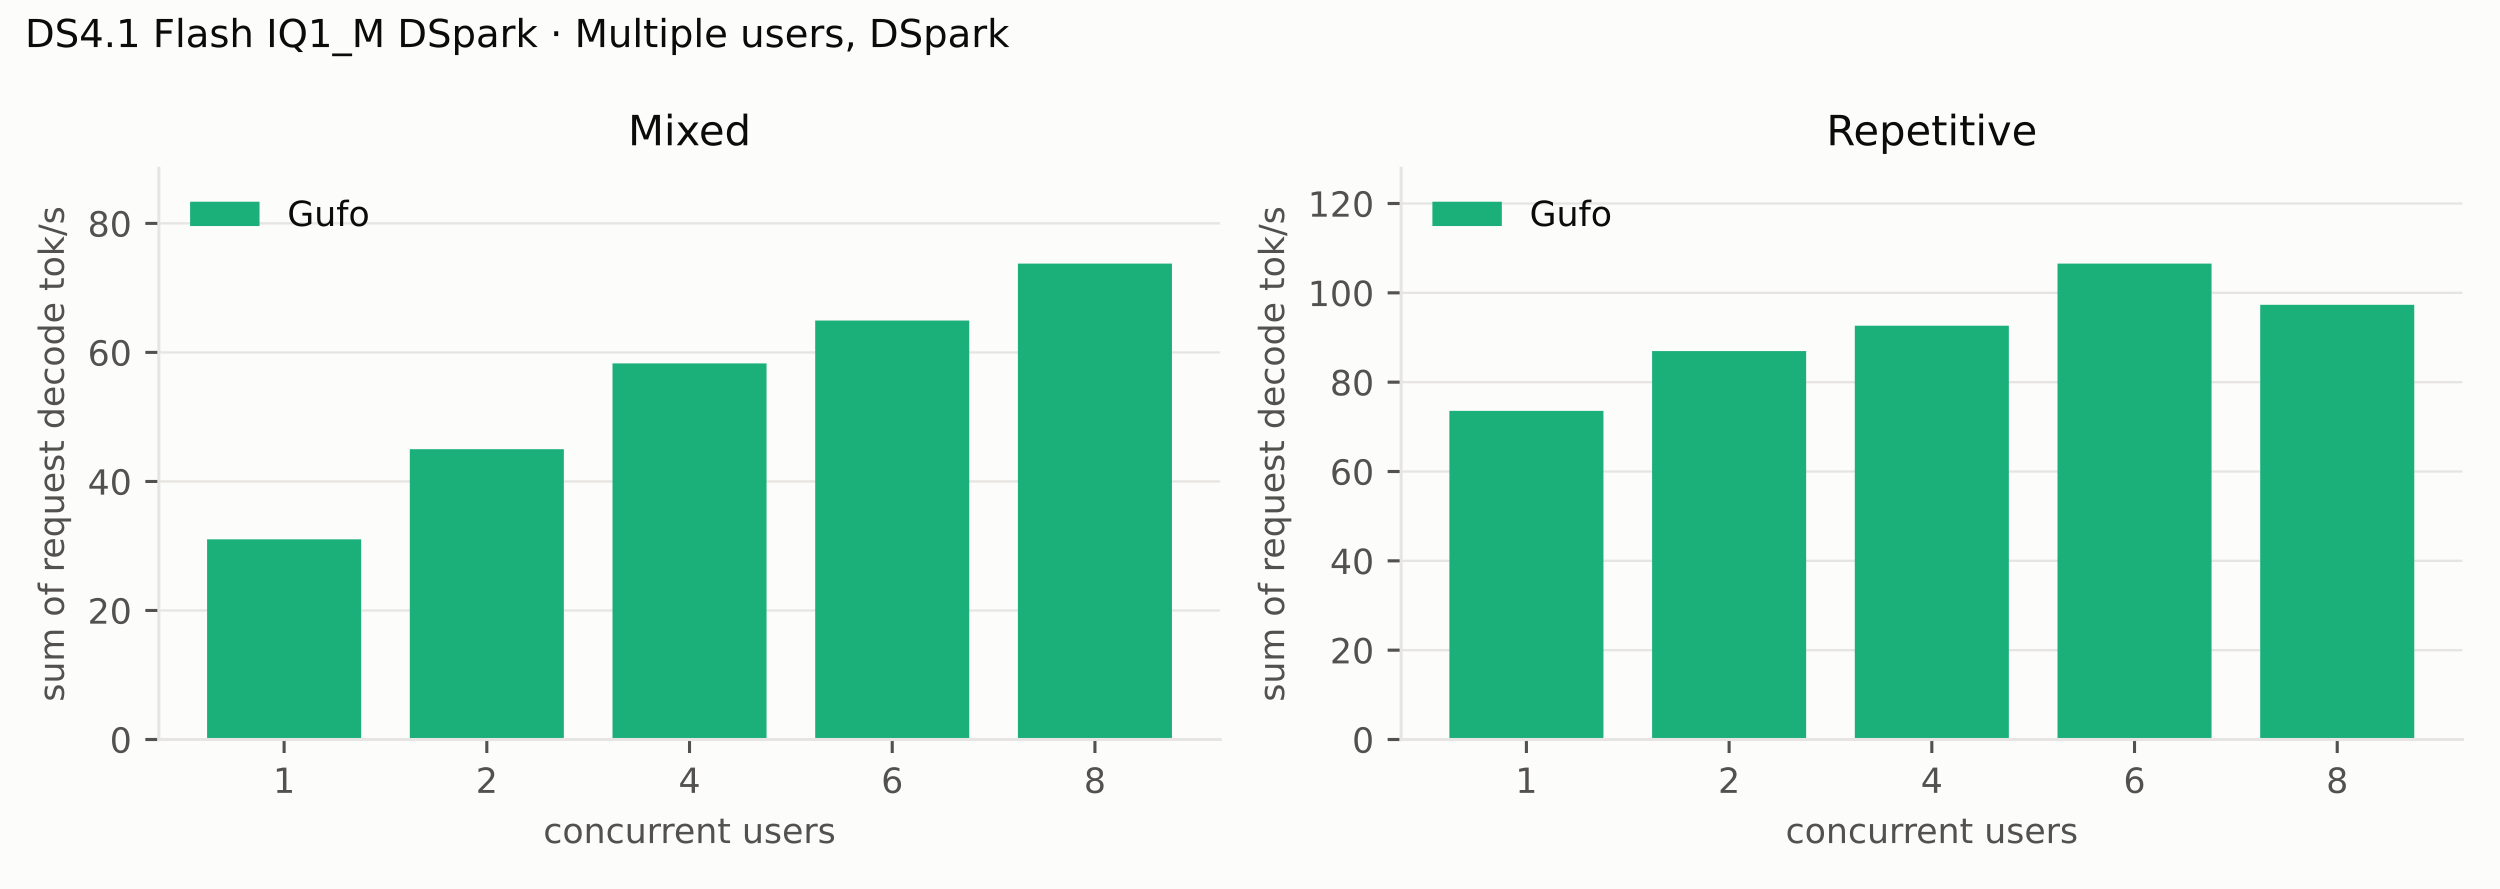
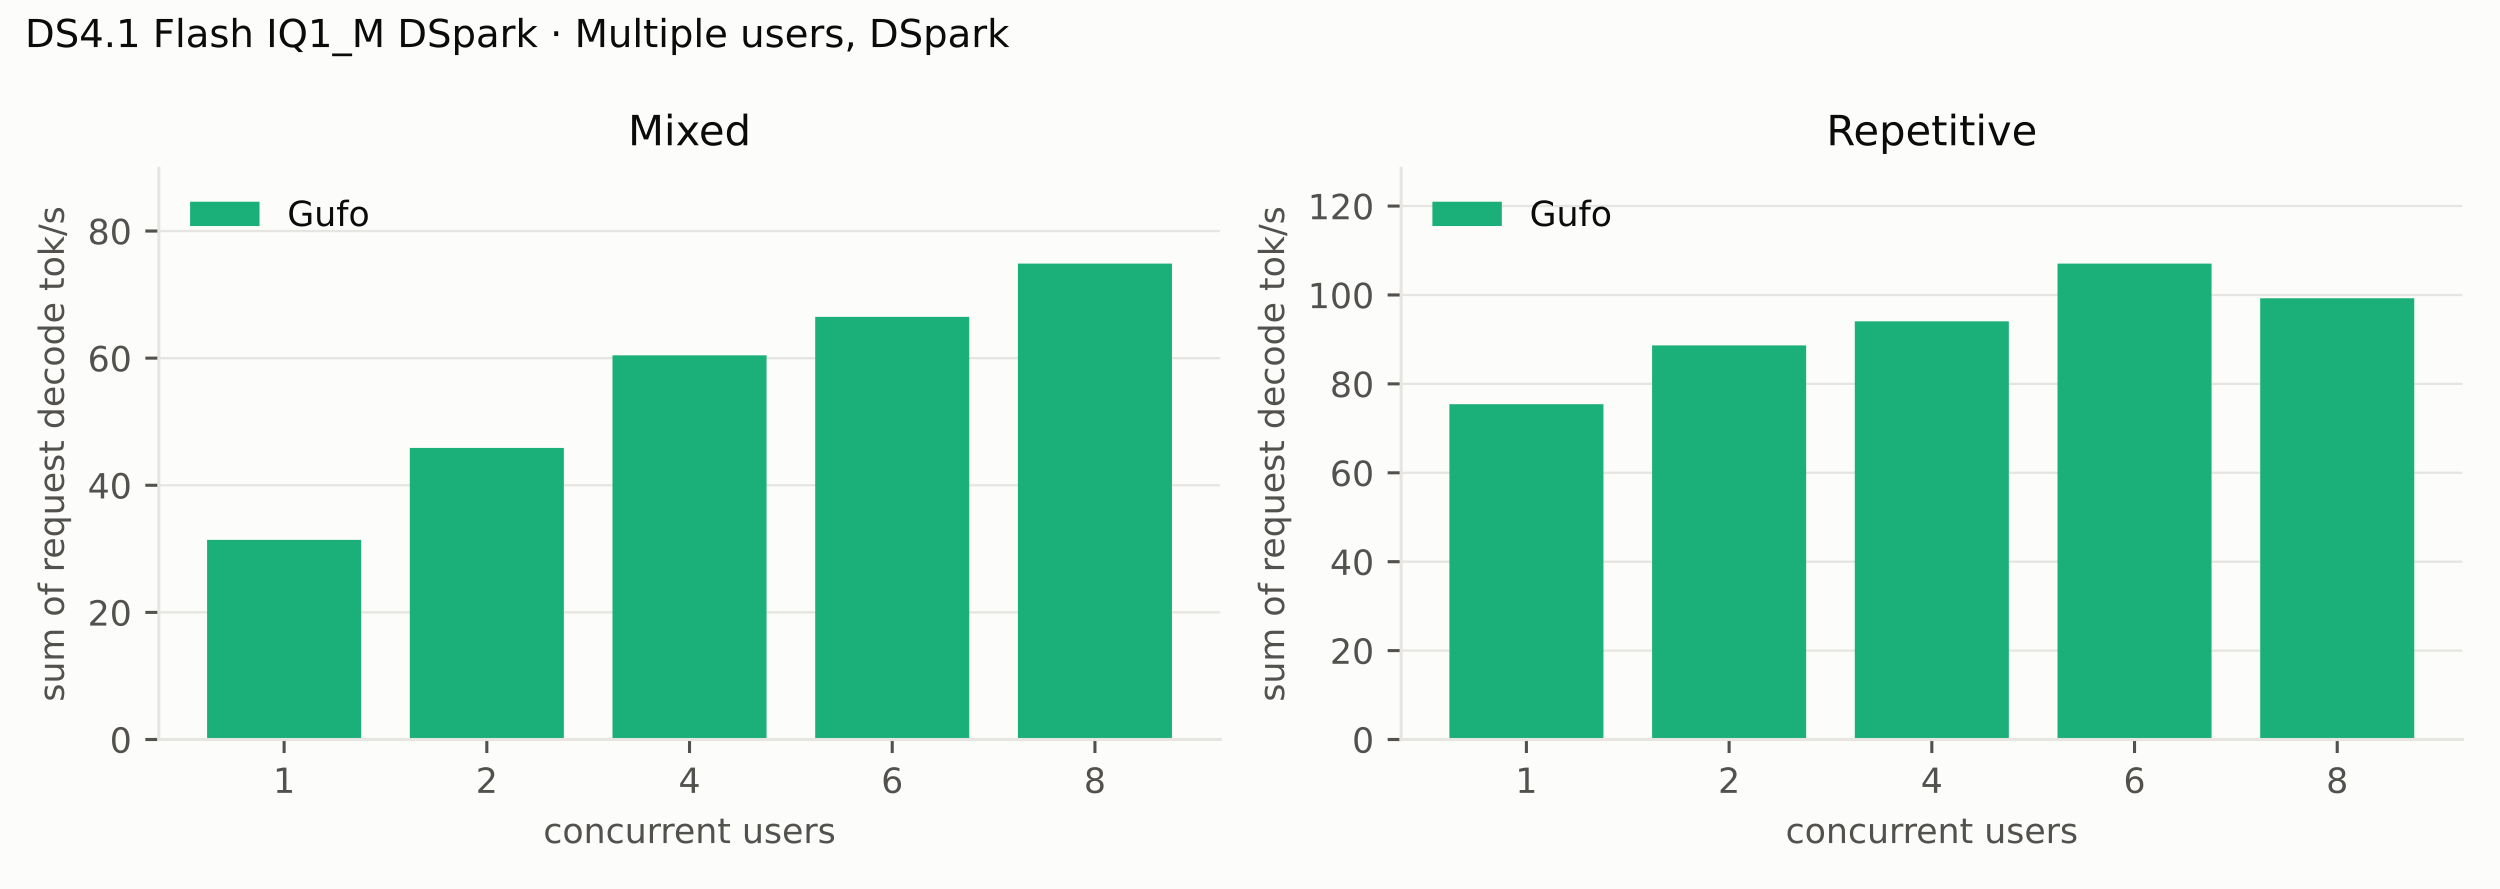
<svg xmlns="http://www.w3.org/2000/svg" xmlns:xlink="http://www.w3.org/1999/xlink" width="648pt" height="230.4pt" viewBox="0 0 648 230.4" version="1.1">
  <defs>
    <style type="text/css">*{stroke-linejoin: round; stroke-linecap: butt}</style>
  </defs>
  <g id="figure_1">
    <g id="patch_1">
      <path d="M 0 230.4 L 648 230.4 L 648 0 L 0 0 z " style="fill: #fcfcfb" />
    </g>
    <g id="axes_1">
      <g id="patch_2">
        <path d="M 41.173 191.68 L 316.277 191.68 L 316.277 43.647 L 41.173 43.647 z " style="fill: #fcfcfb" />
      </g>
      <g id="matplotlib.axis_1">
        <g id="xtick_1">
          <g id="line2d_1">
            <defs>
              <path id="m1ebf051f68" d="M 0 0 L 0 3.5 " style="stroke: #52514e; stroke-width: 0.8" />
            </defs>
            <g>
              <use xlink:href="#m1ebf051f68" x="73.643" y="191.68" style="fill: #52514e; stroke: #52514e; stroke-width: 0.8" />
            </g>
          </g>
          <g id="text_1">
            <text style="font-size: 9px; font-family: 'DejaVu Sans', 'Bitstream Vera Sans', 'Computer Modern Sans Serif', 'Lucida Grande', 'Verdana', 'Geneva', 'Lucid', 'Arial', 'Helvetica', 'Avant Garde', sans-serif; text-anchor: middle; fill: #52514e" x="73.643" y="205.518" transform="rotate(-0 73.64342 205.5179)">1</text>
          </g>
        </g>
        <g id="xtick_2">
          <g id="line2d_2">
            <g>
              <use xlink:href="#m1ebf051f68" x="126.184" y="191.68" style="fill: #52514e; stroke: #52514e; stroke-width: 0.8" />
            </g>
          </g>
          <g id="text_2">
            <text style="font-size: 9px; font-family: 'DejaVu Sans', 'Bitstream Vera Sans', 'Computer Modern Sans Serif', 'Lucida Grande', 'Verdana', 'Geneva', 'Lucid', 'Arial', 'Helvetica', 'Avant Garde', sans-serif; text-anchor: middle; fill: #52514e" x="126.184" y="205.518" transform="rotate(-0 126.1842 205.5179)">2</text>
          </g>
        </g>
        <g id="xtick_3">
          <g id="line2d_3">
            <g>
              <use xlink:href="#m1ebf051f68" x="178.725" y="191.68" style="fill: #52514e; stroke: #52514e; stroke-width: 0.8" />
            </g>
          </g>
          <g id="text_3">
            <text style="font-size: 9px; font-family: 'DejaVu Sans', 'Bitstream Vera Sans', 'Computer Modern Sans Serif', 'Lucida Grande', 'Verdana', 'Geneva', 'Lucid', 'Arial', 'Helvetica', 'Avant Garde', sans-serif; text-anchor: middle; fill: #52514e" x="178.725" y="205.518" transform="rotate(-0 178.725 205.5179)">4</text>
          </g>
        </g>
        <g id="xtick_4">
          <g id="line2d_4">
            <g>
              <use xlink:href="#m1ebf051f68" x="231.266" y="191.68" style="fill: #52514e; stroke: #52514e; stroke-width: 0.8" />
            </g>
          </g>
          <g id="text_4">
            <text style="font-size: 9px; font-family: 'DejaVu Sans', 'Bitstream Vera Sans', 'Computer Modern Sans Serif', 'Lucida Grande', 'Verdana', 'Geneva', 'Lucid', 'Arial', 'Helvetica', 'Avant Garde', sans-serif; text-anchor: middle; fill: #52514e" x="231.266" y="205.518" transform="rotate(-0 231.2658 205.5179)">6</text>
          </g>
        </g>
        <g id="xtick_5">
          <g id="line2d_5">
            <g>
              <use xlink:href="#m1ebf051f68" x="283.807" y="191.68" style="fill: #52514e; stroke: #52514e; stroke-width: 0.8" />
            </g>
          </g>
          <g id="text_5">
            <text style="font-size: 9px; font-family: 'DejaVu Sans', 'Bitstream Vera Sans', 'Computer Modern Sans Serif', 'Lucida Grande', 'Verdana', 'Geneva', 'Lucid', 'Arial', 'Helvetica', 'Avant Garde', sans-serif; text-anchor: middle; fill: #52514e" x="283.807" y="205.518" transform="rotate(-0 283.8067 205.5179)">8</text>
          </g>
        </g>
        <g id="text_6">
          <text style="font-size: 9px; font-family: 'DejaVu Sans', 'Bitstream Vera Sans', 'Computer Modern Sans Serif', 'Lucida Grande', 'Verdana', 'Geneva', 'Lucid', 'Arial', 'Helvetica', 'Avant Garde', sans-serif; text-anchor: middle; fill: #52514e" x="178.725" y="218.518" transform="rotate(-0 178.725 218.5179)">concurrent users</text>
        </g>
      </g>
      <g id="matplotlib.axis_2">
        <g id="ytick_1">
          <g id="line2d_6">
            <path d="M 41.173 191.68 L 316.277 191.68 " clip-path="url(#pf72416dd91)" style="fill: none; stroke: #e6e5e1; stroke-width: 0.6; stroke-linecap: square" />
          </g>
          <g id="line2d_7">
            <defs>
              <path id="m680e5b1e24" d="M 0 0 L -3.5 0 " style="stroke: #52514e; stroke-width: 0.8" />
            </defs>
            <g>
              <use xlink:href="#m680e5b1e24" x="41.173" y="191.68" style="fill: #52514e; stroke: #52514e; stroke-width: 0.8" />
            </g>
          </g>
          <g id="text_7">
            <text style="font-size: 9px; font-family: 'DejaVu Sans', 'Bitstream Vera Sans', 'Computer Modern Sans Serif', 'Lucida Grande', 'Verdana', 'Geneva', 'Lucid', 'Arial', 'Helvetica', 'Avant Garde', sans-serif; text-anchor: end; fill: #52514e" x="34.173" y="195.099" transform="rotate(-0 34.1732 195.0989)">0</text>
          </g>
        </g>
        <g id="ytick_2">
          <g id="line2d_8">
-             <path d="M 41.173 158.235 L 316.277 158.235 " clip-path="url(#pf72416dd91)" style="fill: none; stroke: #e6e5e1; stroke-width: 0.6; stroke-linecap: square" />
+             <path d="M 41.173 158.731 L 316.277 158.731 " clip-path="url(#pf72416dd91)" style="fill: none; stroke: #e6e5e1; stroke-width: 0.6; stroke-linecap: square" />
          </g>
          <g id="line2d_9">
            <g>
-               <use xlink:href="#m680e5b1e24" x="41.173" y="158.235" style="fill: #52514e; stroke: #52514e; stroke-width: 0.8" />
+               <use xlink:href="#m680e5b1e24" x="41.173" y="158.731" style="fill: #52514e; stroke: #52514e; stroke-width: 0.8" />
            </g>
          </g>
          <g id="text_8">
-             <text style="font-size: 9px; font-family: 'DejaVu Sans', 'Bitstream Vera Sans', 'Computer Modern Sans Serif', 'Lucida Grande', 'Verdana', 'Geneva', 'Lucid', 'Arial', 'Helvetica', 'Avant Garde', sans-serif; text-anchor: end; fill: #52514e" x="34.173" y="161.654" transform="rotate(-0 34.1732 161.6543)">20</text>
+             <text style="font-size: 9px; font-family: 'DejaVu Sans', 'Bitstream Vera Sans', 'Computer Modern Sans Serif', 'Lucida Grande', 'Verdana', 'Geneva', 'Lucid', 'Arial', 'Helvetica', 'Avant Garde', sans-serif; text-anchor: end; fill: #52514e" x="34.173" y="162.15" transform="rotate(-0 34.1732 162.15)">20</text>
          </g>
        </g>
        <g id="ytick_3">
          <g id="line2d_10">
-             <path d="M 41.173 124.791 L 316.277 124.791 " clip-path="url(#pf72416dd91)" style="fill: none; stroke: #e6e5e1; stroke-width: 0.6; stroke-linecap: square" />
+             <path d="M 41.173 125.782 L 316.277 125.782 " clip-path="url(#pf72416dd91)" style="fill: none; stroke: #e6e5e1; stroke-width: 0.6; stroke-linecap: square" />
          </g>
          <g id="line2d_11">
            <g>
-               <use xlink:href="#m680e5b1e24" x="41.173" y="124.791" style="fill: #52514e; stroke: #52514e; stroke-width: 0.8" />
+               <use xlink:href="#m680e5b1e24" x="41.173" y="125.782" style="fill: #52514e; stroke: #52514e; stroke-width: 0.8" />
            </g>
          </g>
          <g id="text_9">
-             <text style="font-size: 9px; font-family: 'DejaVu Sans', 'Bitstream Vera Sans', 'Computer Modern Sans Serif', 'Lucida Grande', 'Verdana', 'Geneva', 'Lucid', 'Arial', 'Helvetica', 'Avant Garde', sans-serif; text-anchor: end; fill: #52514e" x="34.173" y="128.21" transform="rotate(-0 34.1732 128.2096)">40</text>
+             <text style="font-size: 9px; font-family: 'DejaVu Sans', 'Bitstream Vera Sans', 'Computer Modern Sans Serif', 'Lucida Grande', 'Verdana', 'Geneva', 'Lucid', 'Arial', 'Helvetica', 'Avant Garde', sans-serif; text-anchor: end; fill: #52514e" x="34.173" y="129.201" transform="rotate(-0 34.1732 129.2011)">40</text>
          </g>
        </g>
        <g id="ytick_4">
          <g id="line2d_12">
-             <path d="M 41.173 91.346 L 316.277 91.346 " clip-path="url(#pf72416dd91)" style="fill: none; stroke: #e6e5e1; stroke-width: 0.6; stroke-linecap: square" />
+             <path d="M 41.173 92.833 L 316.277 92.833 " clip-path="url(#pf72416dd91)" style="fill: none; stroke: #e6e5e1; stroke-width: 0.6; stroke-linecap: square" />
          </g>
          <g id="line2d_13">
            <g>
-               <use xlink:href="#m680e5b1e24" x="41.173" y="91.346" style="fill: #52514e; stroke: #52514e; stroke-width: 0.8" />
+               <use xlink:href="#m680e5b1e24" x="41.173" y="92.833" style="fill: #52514e; stroke: #52514e; stroke-width: 0.8" />
            </g>
          </g>
          <g id="text_10">
-             <text style="font-size: 9px; font-family: 'DejaVu Sans', 'Bitstream Vera Sans', 'Computer Modern Sans Serif', 'Lucida Grande', 'Verdana', 'Geneva', 'Lucid', 'Arial', 'Helvetica', 'Avant Garde', sans-serif; text-anchor: end; fill: #52514e" x="34.173" y="94.765" transform="rotate(-0 34.1732 94.76486)">60</text>
+             <text style="font-size: 9px; font-family: 'DejaVu Sans', 'Bitstream Vera Sans', 'Computer Modern Sans Serif', 'Lucida Grande', 'Verdana', 'Geneva', 'Lucid', 'Arial', 'Helvetica', 'Avant Garde', sans-serif; text-anchor: end; fill: #52514e" x="34.173" y="96.252" transform="rotate(-0 34.1732 96.25219)">60</text>
          </g>
        </g>
        <g id="ytick_5">
          <g id="line2d_14">
-             <path d="M 41.173 57.901 L 316.277 57.901 " clip-path="url(#pf72416dd91)" style="fill: none; stroke: #e6e5e1; stroke-width: 0.6; stroke-linecap: square" />
+             <path d="M 41.173 59.884 L 316.277 59.884 " clip-path="url(#pf72416dd91)" style="fill: none; stroke: #e6e5e1; stroke-width: 0.6; stroke-linecap: square" />
          </g>
          <g id="line2d_15">
            <g>
-               <use xlink:href="#m680e5b1e24" x="41.173" y="57.901" style="fill: #52514e; stroke: #52514e; stroke-width: 0.8" />
+               <use xlink:href="#m680e5b1e24" x="41.173" y="59.884" style="fill: #52514e; stroke: #52514e; stroke-width: 0.8" />
            </g>
          </g>
          <g id="text_11">
-             <text style="font-size: 9px; font-family: 'DejaVu Sans', 'Bitstream Vera Sans', 'Computer Modern Sans Serif', 'Lucida Grande', 'Verdana', 'Geneva', 'Lucid', 'Arial', 'Helvetica', 'Avant Garde', sans-serif; text-anchor: end; fill: #52514e" x="34.173" y="61.32" transform="rotate(-0 34.1732 61.32017)">80</text>
+             <text style="font-size: 9px; font-family: 'DejaVu Sans', 'Bitstream Vera Sans', 'Computer Modern Sans Serif', 'Lucida Grande', 'Verdana', 'Geneva', 'Lucid', 'Arial', 'Helvetica', 'Avant Garde', sans-serif; text-anchor: end; fill: #52514e" x="34.173" y="63.303" transform="rotate(-0 34.1732 63.30327)">80</text>
          </g>
        </g>
        <g id="text_12">
          <text style="font-size: 9px; font-family: 'DejaVu Sans', 'Bitstream Vera Sans', 'Computer Modern Sans Serif', 'Lucida Grande', 'Verdana', 'Geneva', 'Lucid', 'Arial', 'Helvetica', 'Avant Garde', sans-serif; text-anchor: middle; fill: #52514e" x="16.559" y="117.664" transform="rotate(-90 16.55859 117.6635)">sum of request decode tok/s</text>
        </g>
      </g>
      <g id="patch_3">
-         <path d="M 53.678 191.68 L 93.609 191.68 L 93.609 139.791 L 53.678 139.791 z " clip-path="url(#pf72416dd91)" style="fill: #1baf7a" />
+         <path d="M 53.678 191.68 L 93.609 191.68 L 93.609 139.934 L 53.678 139.934 z " clip-path="url(#pf72416dd91)" style="fill: #1baf7a" />
      </g>
      <g id="patch_4">
-         <path d="M 106.219 191.68 L 146.15 191.68 L 146.15 116.429 L 106.219 116.429 z " clip-path="url(#pf72416dd91)" style="fill: #1baf7a" />
+         <path d="M 106.219 191.68 L 146.15 191.68 L 146.15 116.112 L 106.219 116.112 z " clip-path="url(#pf72416dd91)" style="fill: #1baf7a" />
      </g>
      <g id="patch_5">
-         <path d="M 158.76 191.68 L 198.691 191.68 L 198.691 94.189 L 158.76 94.189 z " clip-path="url(#pf72416dd91)" style="fill: #1baf7a" />
+         <path d="M 158.76 191.68 L 198.691 191.68 L 198.691 92.108 L 158.76 92.108 z " clip-path="url(#pf72416dd91)" style="fill: #1baf7a" />
      </g>
      <g id="patch_6">
-         <path d="M 211.3 191.68 L 251.231 191.68 L 251.231 83.085 L 211.3 83.085 z " clip-path="url(#pf72416dd91)" style="fill: #1baf7a" />
+         <path d="M 211.3 191.68 L 251.231 191.68 L 251.231 82.125 L 211.3 82.125 z " clip-path="url(#pf72416dd91)" style="fill: #1baf7a" />
      </g>
      <g id="patch_7">
        <path d="M 263.841 191.68 L 303.772 191.68 L 303.772 68.319 L 263.841 68.319 z " clip-path="url(#pf72416dd91)" style="fill: #1baf7a" />
      </g>
      <g id="patch_8">
        <path d="M 41.173 191.68 L 41.173 43.647 " style="fill: none; stroke: #e6e5e1; stroke-width: 0.8; stroke-linejoin: miter; stroke-linecap: square" />
      </g>
      <g id="patch_9">
        <path d="M 41.173 191.68 L 316.277 191.68 " style="fill: none; stroke: #e6e5e1; stroke-width: 0.8; stroke-linejoin: miter; stroke-linecap: square" />
      </g>
      <g id="text_13">
        <text style="font-size: 10.8px; font-family: 'DejaVu Sans', 'Bitstream Vera Sans', 'Computer Modern Sans Serif', 'Lucida Grande', 'Verdana', 'Geneva', 'Lucid', 'Arial', 'Helvetica', 'Avant Garde', sans-serif; text-anchor: middle; fill: #0b0b0b" x="178.725" y="37.647" transform="rotate(-0 178.725 37.64709)">Mixed</text>
      </g>
      <g id="legend_1">
        <g id="patch_10">
          <path d="M 49.273 58.586 L 67.273 58.586 L 67.273 52.286 L 49.273 52.286 z " style="fill: #1baf7a" />
        </g>
        <g id="text_14">
          <text style="font-size: 9px; font-family: 'DejaVu Sans', 'Bitstream Vera Sans', 'Computer Modern Sans Serif', 'Lucida Grande', 'Verdana', 'Geneva', 'Lucid', 'Arial', 'Helvetica', 'Avant Garde', sans-serif; text-anchor: start; fill: #0b0b0b" x="74.473" y="58.586" transform="rotate(-0 74.4732 58.58569)">Gufo</text>
        </g>
      </g>
    </g>
    <g id="axes_2">
      <g id="patch_11">
        <path d="M 363.176 191.68 L 638.28 191.68 L 638.28 43.647 L 363.176 43.647 z " style="fill: #fcfcfb" />
      </g>
      <g id="matplotlib.axis_3">
        <g id="xtick_6">
          <g id="line2d_16">
            <g>
              <use xlink:href="#m1ebf051f68" x="395.647" y="191.68" style="fill: #52514e; stroke: #52514e; stroke-width: 0.8" />
            </g>
          </g>
          <g id="text_15">
            <text style="font-size: 9px; font-family: 'DejaVu Sans', 'Bitstream Vera Sans', 'Computer Modern Sans Serif', 'Lucida Grande', 'Verdana', 'Geneva', 'Lucid', 'Arial', 'Helvetica', 'Avant Garde', sans-serif; text-anchor: middle; fill: #52514e" x="395.647" y="205.518" transform="rotate(-0 395.6465 205.5179)">1</text>
          </g>
        </g>
        <g id="xtick_7">
          <g id="line2d_17">
            <g>
              <use xlink:href="#m1ebf051f68" x="448.187" y="191.68" style="fill: #52514e; stroke: #52514e; stroke-width: 0.8" />
            </g>
          </g>
          <g id="text_16">
            <text style="font-size: 9px; font-family: 'DejaVu Sans', 'Bitstream Vera Sans', 'Computer Modern Sans Serif', 'Lucida Grande', 'Verdana', 'Geneva', 'Lucid', 'Arial', 'Helvetica', 'Avant Garde', sans-serif; text-anchor: middle; fill: #52514e" x="448.187" y="205.518" transform="rotate(-0 448.1874 205.5179)">2</text>
          </g>
        </g>
        <g id="xtick_8">
          <g id="line2d_18">
            <g>
              <use xlink:href="#m1ebf051f68" x="500.728" y="191.68" style="fill: #52514e; stroke: #52514e; stroke-width: 0.8" />
            </g>
          </g>
          <g id="text_17">
            <text style="font-size: 9px; font-family: 'DejaVu Sans', 'Bitstream Vera Sans', 'Computer Modern Sans Serif', 'Lucida Grande', 'Verdana', 'Geneva', 'Lucid', 'Arial', 'Helvetica', 'Avant Garde', sans-serif; text-anchor: middle; fill: #52514e" x="500.728" y="205.518" transform="rotate(-0 500.7282 205.5179)">4</text>
          </g>
        </g>
        <g id="xtick_9">
          <g id="line2d_19">
            <g>
              <use xlink:href="#m1ebf051f68" x="553.269" y="191.68" style="fill: #52514e; stroke: #52514e; stroke-width: 0.8" />
            </g>
          </g>
          <g id="text_18">
            <text style="font-size: 9px; font-family: 'DejaVu Sans', 'Bitstream Vera Sans', 'Computer Modern Sans Serif', 'Lucida Grande', 'Verdana', 'Geneva', 'Lucid', 'Arial', 'Helvetica', 'Avant Garde', sans-serif; text-anchor: middle; fill: #52514e" x="553.269" y="205.518" transform="rotate(-0 553.269 205.5179)">6</text>
          </g>
        </g>
        <g id="xtick_10">
          <g id="line2d_20">
            <g>
              <use xlink:href="#m1ebf051f68" x="605.81" y="191.68" style="fill: #52514e; stroke: #52514e; stroke-width: 0.8" />
            </g>
          </g>
          <g id="text_19">
            <text style="font-size: 9px; font-family: 'DejaVu Sans', 'Bitstream Vera Sans', 'Computer Modern Sans Serif', 'Lucida Grande', 'Verdana', 'Geneva', 'Lucid', 'Arial', 'Helvetica', 'Avant Garde', sans-serif; text-anchor: middle; fill: #52514e" x="605.81" y="205.518" transform="rotate(-0 605.8098 205.5179)">8</text>
          </g>
        </g>
        <g id="text_20">
          <text style="font-size: 9px; font-family: 'DejaVu Sans', 'Bitstream Vera Sans', 'Computer Modern Sans Serif', 'Lucida Grande', 'Verdana', 'Geneva', 'Lucid', 'Arial', 'Helvetica', 'Avant Garde', sans-serif; text-anchor: middle; fill: #52514e" x="500.728" y="218.518" transform="rotate(-0 500.7282 218.5179)">concurrent users</text>
        </g>
      </g>
      <g id="matplotlib.axis_4">
        <g id="ytick_6">
          <g id="line2d_21">
            <path d="M 363.176 191.68 L 638.28 191.68 " clip-path="url(#p153f3304de)" style="fill: none; stroke: #e6e5e1; stroke-width: 0.6; stroke-linecap: square" />
          </g>
          <g id="line2d_22">
            <g>
              <use xlink:href="#m680e5b1e24" x="363.176" y="191.68" style="fill: #52514e; stroke: #52514e; stroke-width: 0.8" />
            </g>
          </g>
          <g id="text_21">
            <text style="font-size: 9px; font-family: 'DejaVu Sans', 'Bitstream Vera Sans', 'Computer Modern Sans Serif', 'Lucida Grande', 'Verdana', 'Geneva', 'Lucid', 'Arial', 'Helvetica', 'Avant Garde', sans-serif; text-anchor: end; fill: #52514e" x="356.176" y="195.099" transform="rotate(-0 356.1763 195.0989)">0</text>
          </g>
        </g>
        <g id="ytick_7">
          <g id="line2d_23">
-             <path d="M 363.176 168.525 L 638.28 168.525 " clip-path="url(#p153f3304de)" style="fill: none; stroke: #e6e5e1; stroke-width: 0.6; stroke-linecap: square" />
+             <path d="M 363.176 168.635 L 638.28 168.635 " clip-path="url(#p153f3304de)" style="fill: none; stroke: #e6e5e1; stroke-width: 0.6; stroke-linecap: square" />
          </g>
          <g id="line2d_24">
            <g>
-               <use xlink:href="#m680e5b1e24" x="363.176" y="168.525" style="fill: #52514e; stroke: #52514e; stroke-width: 0.8" />
+               <use xlink:href="#m680e5b1e24" x="363.176" y="168.635" style="fill: #52514e; stroke: #52514e; stroke-width: 0.8" />
            </g>
          </g>
          <g id="text_22">
-             <text style="font-size: 9px; font-family: 'DejaVu Sans', 'Bitstream Vera Sans', 'Computer Modern Sans Serif', 'Lucida Grande', 'Verdana', 'Geneva', 'Lucid', 'Arial', 'Helvetica', 'Avant Garde', sans-serif; text-anchor: end; fill: #52514e" x="356.176" y="171.943" transform="rotate(-0 356.1763 171.9435)">20</text>
+             <text style="font-size: 9px; font-family: 'DejaVu Sans', 'Bitstream Vera Sans', 'Computer Modern Sans Serif', 'Lucida Grande', 'Verdana', 'Geneva', 'Lucid', 'Arial', 'Helvetica', 'Avant Garde', sans-serif; text-anchor: end; fill: #52514e" x="356.176" y="172.054" transform="rotate(-0 356.1763 172.0538)">20</text>
          </g>
        </g>
        <g id="ytick_8">
          <g id="line2d_25">
-             <path d="M 363.176 145.369 L 638.28 145.369 " clip-path="url(#p153f3304de)" style="fill: none; stroke: #e6e5e1; stroke-width: 0.6; stroke-linecap: square" />
+             <path d="M 363.176 145.59 L 638.28 145.59 " clip-path="url(#p153f3304de)" style="fill: none; stroke: #e6e5e1; stroke-width: 0.6; stroke-linecap: square" />
          </g>
          <g id="line2d_26">
            <g>
-               <use xlink:href="#m680e5b1e24" x="363.176" y="145.369" style="fill: #52514e; stroke: #52514e; stroke-width: 0.8" />
+               <use xlink:href="#m680e5b1e24" x="363.176" y="145.59" style="fill: #52514e; stroke: #52514e; stroke-width: 0.8" />
            </g>
          </g>
          <g id="text_23">
-             <text style="font-size: 9px; font-family: 'DejaVu Sans', 'Bitstream Vera Sans', 'Computer Modern Sans Serif', 'Lucida Grande', 'Verdana', 'Geneva', 'Lucid', 'Arial', 'Helvetica', 'Avant Garde', sans-serif; text-anchor: end; fill: #52514e" x="356.176" y="148.788" transform="rotate(-0 356.1763 148.788)">40</text>
+             <text style="font-size: 9px; font-family: 'DejaVu Sans', 'Bitstream Vera Sans', 'Computer Modern Sans Serif', 'Lucida Grande', 'Verdana', 'Geneva', 'Lucid', 'Arial', 'Helvetica', 'Avant Garde', sans-serif; text-anchor: end; fill: #52514e" x="356.176" y="149.009" transform="rotate(-0 356.1763 149.0086)">40</text>
          </g>
        </g>
        <g id="ytick_9">
          <g id="line2d_27">
-             <path d="M 363.176 122.214 L 638.28 122.214 " clip-path="url(#p153f3304de)" style="fill: none; stroke: #e6e5e1; stroke-width: 0.6; stroke-linecap: square" />
+             <path d="M 363.176 122.545 L 638.28 122.545 " clip-path="url(#p153f3304de)" style="fill: none; stroke: #e6e5e1; stroke-width: 0.6; stroke-linecap: square" />
          </g>
          <g id="line2d_28">
            <g>
-               <use xlink:href="#m680e5b1e24" x="363.176" y="122.214" style="fill: #52514e; stroke: #52514e; stroke-width: 0.8" />
+               <use xlink:href="#m680e5b1e24" x="363.176" y="122.545" style="fill: #52514e; stroke: #52514e; stroke-width: 0.8" />
            </g>
          </g>
          <g id="text_24">
-             <text style="font-size: 9px; font-family: 'DejaVu Sans', 'Bitstream Vera Sans', 'Computer Modern Sans Serif', 'Lucida Grande', 'Verdana', 'Geneva', 'Lucid', 'Arial', 'Helvetica', 'Avant Garde', sans-serif; text-anchor: end; fill: #52514e" x="356.176" y="125.633" transform="rotate(-0 356.1763 125.6325)">60</text>
+             <text style="font-size: 9px; font-family: 'DejaVu Sans', 'Bitstream Vera Sans', 'Computer Modern Sans Serif', 'Lucida Grande', 'Verdana', 'Geneva', 'Lucid', 'Arial', 'Helvetica', 'Avant Garde', sans-serif; text-anchor: end; fill: #52514e" x="356.176" y="125.963" transform="rotate(-0 356.1763 125.9635)">60</text>
          </g>
        </g>
        <g id="ytick_10">
          <g id="line2d_29">
-             <path d="M 363.176 99.058 L 638.28 99.058 " clip-path="url(#p153f3304de)" style="fill: none; stroke: #e6e5e1; stroke-width: 0.6; stroke-linecap: square" />
+             <path d="M 363.176 99.499 L 638.28 99.499 " clip-path="url(#p153f3304de)" style="fill: none; stroke: #e6e5e1; stroke-width: 0.6; stroke-linecap: square" />
          </g>
          <g id="line2d_30">
            <g>
-               <use xlink:href="#m680e5b1e24" x="363.176" y="99.058" style="fill: #52514e; stroke: #52514e; stroke-width: 0.8" />
+               <use xlink:href="#m680e5b1e24" x="363.176" y="99.499" style="fill: #52514e; stroke: #52514e; stroke-width: 0.8" />
            </g>
          </g>
          <g id="text_25">
-             <text style="font-size: 9px; font-family: 'DejaVu Sans', 'Bitstream Vera Sans', 'Computer Modern Sans Serif', 'Lucida Grande', 'Verdana', 'Geneva', 'Lucid', 'Arial', 'Helvetica', 'Avant Garde', sans-serif; text-anchor: end; fill: #52514e" x="356.176" y="102.477" transform="rotate(-0 356.1763 102.4771)">80</text>
+             <text style="font-size: 9px; font-family: 'DejaVu Sans', 'Bitstream Vera Sans', 'Computer Modern Sans Serif', 'Lucida Grande', 'Verdana', 'Geneva', 'Lucid', 'Arial', 'Helvetica', 'Avant Garde', sans-serif; text-anchor: end; fill: #52514e" x="356.176" y="102.918" transform="rotate(-0 356.1763 102.9183)">80</text>
          </g>
        </g>
        <g id="ytick_11">
          <g id="line2d_31">
-             <path d="M 363.176 75.903 L 638.28 75.903 " clip-path="url(#p153f3304de)" style="fill: none; stroke: #e6e5e1; stroke-width: 0.6; stroke-linecap: square" />
+             <path d="M 363.176 76.454 L 638.28 76.454 " clip-path="url(#p153f3304de)" style="fill: none; stroke: #e6e5e1; stroke-width: 0.6; stroke-linecap: square" />
          </g>
          <g id="line2d_32">
            <g>
-               <use xlink:href="#m680e5b1e24" x="363.176" y="75.903" style="fill: #52514e; stroke: #52514e; stroke-width: 0.8" />
+               <use xlink:href="#m680e5b1e24" x="363.176" y="76.454" style="fill: #52514e; stroke: #52514e; stroke-width: 0.8" />
            </g>
          </g>
          <g id="text_26">
-             <text style="font-size: 9px; font-family: 'DejaVu Sans', 'Bitstream Vera Sans', 'Computer Modern Sans Serif', 'Lucida Grande', 'Verdana', 'Geneva', 'Lucid', 'Arial', 'Helvetica', 'Avant Garde', sans-serif; text-anchor: end; fill: #52514e" x="356.176" y="79.322" transform="rotate(-0 356.1763 79.32161)">100</text>
+             <text style="font-size: 9px; font-family: 'DejaVu Sans', 'Bitstream Vera Sans', 'Computer Modern Sans Serif', 'Lucida Grande', 'Verdana', 'Geneva', 'Lucid', 'Arial', 'Helvetica', 'Avant Garde', sans-serif; text-anchor: end; fill: #52514e" x="356.176" y="79.873" transform="rotate(-0 356.1763 79.87313)">100</text>
          </g>
        </g>
        <g id="ytick_12">
          <g id="line2d_33">
-             <path d="M 363.176 52.747 L 638.28 52.747 " clip-path="url(#p153f3304de)" style="fill: none; stroke: #e6e5e1; stroke-width: 0.6; stroke-linecap: square" />
+             <path d="M 363.176 53.409 L 638.28 53.409 " clip-path="url(#p153f3304de)" style="fill: none; stroke: #e6e5e1; stroke-width: 0.6; stroke-linecap: square" />
          </g>
          <g id="line2d_34">
            <g>
-               <use xlink:href="#m680e5b1e24" x="363.176" y="52.747" style="fill: #52514e; stroke: #52514e; stroke-width: 0.8" />
+               <use xlink:href="#m680e5b1e24" x="363.176" y="53.409" style="fill: #52514e; stroke: #52514e; stroke-width: 0.8" />
            </g>
          </g>
          <g id="text_27">
-             <text style="font-size: 9px; font-family: 'DejaVu Sans', 'Bitstream Vera Sans', 'Computer Modern Sans Serif', 'Lucida Grande', 'Verdana', 'Geneva', 'Lucid', 'Arial', 'Helvetica', 'Avant Garde', sans-serif; text-anchor: end; fill: #52514e" x="356.176" y="56.166" transform="rotate(-0 356.1763 56.16614)">120</text>
+             <text style="font-size: 9px; font-family: 'DejaVu Sans', 'Bitstream Vera Sans', 'Computer Modern Sans Serif', 'Lucida Grande', 'Verdana', 'Geneva', 'Lucid', 'Arial', 'Helvetica', 'Avant Garde', sans-serif; text-anchor: end; fill: #52514e" x="356.176" y="56.828" transform="rotate(-0 356.1763 56.82797)">120</text>
          </g>
        </g>
        <g id="text_28">
          <text style="font-size: 9px; font-family: 'DejaVu Sans', 'Bitstream Vera Sans', 'Computer Modern Sans Serif', 'Lucida Grande', 'Verdana', 'Geneva', 'Lucid', 'Arial', 'Helvetica', 'Avant Garde', sans-serif; text-anchor: middle; fill: #52514e" x="332.835" y="117.664" transform="rotate(-90 332.8355 117.6635)">sum of request decode tok/s</text>
        </g>
      </g>
      <g id="patch_12">
-         <path d="M 375.681 191.68 L 415.612 191.68 L 415.612 106.503 L 375.681 106.503 z " clip-path="url(#p153f3304de)" style="fill: #1baf7a" />
+         <path d="M 375.681 191.68 L 415.612 191.68 L 415.612 104.765 L 375.681 104.765 z " clip-path="url(#p153f3304de)" style="fill: #1baf7a" />
      </g>
      <g id="patch_13">
-         <path d="M 428.222 191.68 L 468.153 191.68 L 468.153 90.988 L 428.222 90.988 z " clip-path="url(#p153f3304de)" style="fill: #1baf7a" />
+         <path d="M 428.222 191.68 L 468.153 191.68 L 468.153 89.532 L 428.222 89.532 z " clip-path="url(#p153f3304de)" style="fill: #1baf7a" />
      </g>
      <g id="patch_14">
-         <path d="M 480.763 191.68 L 520.694 191.68 L 520.694 84.424 L 480.763 84.424 z " clip-path="url(#p153f3304de)" style="fill: #1baf7a" />
+         <path d="M 480.763 191.68 L 520.694 191.68 L 520.694 83.287 L 480.763 83.287 z " clip-path="url(#p153f3304de)" style="fill: #1baf7a" />
      </g>
      <g id="patch_15">
        <path d="M 533.303 191.68 L 573.234 191.68 L 573.234 68.319 L 533.303 68.319 z " clip-path="url(#p153f3304de)" style="fill: #1baf7a" />
      </g>
      <g id="patch_16">
-         <path d="M 585.844 191.68 L 625.775 191.68 L 625.775 79.005 L 585.844 79.005 z " clip-path="url(#p153f3304de)" style="fill: #1baf7a" />
+         <path d="M 585.844 191.68 L 625.775 191.68 L 625.775 77.318 L 585.844 77.318 z " clip-path="url(#p153f3304de)" style="fill: #1baf7a" />
      </g>
      <g id="patch_17">
        <path d="M 363.176 191.68 L 363.176 43.647 " style="fill: none; stroke: #e6e5e1; stroke-width: 0.8; stroke-linejoin: miter; stroke-linecap: square" />
      </g>
      <g id="patch_18">
        <path d="M 363.176 191.68 L 638.28 191.68 " style="fill: none; stroke: #e6e5e1; stroke-width: 0.8; stroke-linejoin: miter; stroke-linecap: square" />
      </g>
      <g id="text_29">
        <text style="font-size: 10.8px; font-family: 'DejaVu Sans', 'Bitstream Vera Sans', 'Computer Modern Sans Serif', 'Lucida Grande', 'Verdana', 'Geneva', 'Lucid', 'Arial', 'Helvetica', 'Avant Garde', sans-serif; text-anchor: middle; fill: #0b0b0b" x="500.728" y="37.647" transform="rotate(-0 500.7282 37.64709)">Repetitive</text>
      </g>
      <g id="legend_2">
        <g id="patch_19">
          <path d="M 371.276 58.586 L 389.276 58.586 L 389.276 52.286 L 371.276 52.286 z " style="fill: #1baf7a" />
        </g>
        <g id="text_30">
          <text style="font-size: 9px; font-family: 'DejaVu Sans', 'Bitstream Vera Sans', 'Computer Modern Sans Serif', 'Lucida Grande', 'Verdana', 'Geneva', 'Lucid', 'Arial', 'Helvetica', 'Avant Garde', sans-serif; text-anchor: start; fill: #0b0b0b" x="396.476" y="58.586" transform="rotate(-0 396.4763 58.58569)">Gufo</text>
        </g>
      </g>
    </g>
    <g id="text_31">
      <text style="font-size: 10px; font-family: 'DejaVu Sans', 'Bitstream Vera Sans', 'Computer Modern Sans Serif', 'Lucida Grande', 'Verdana', 'Geneva', 'Lucid', 'Arial', 'Helvetica', 'Avant Garde', sans-serif; text-anchor: start; fill: #0b0b0b" x="6.48" y="12.206" transform="rotate(-0 6.48 12.20644)">DS4.1 Flash IQ1_M DSpark · Multiple users, DSpark</text>
    </g>
  </g>
  <defs>
    <clipPath id="pf72416dd91">
      <rect x="41.173" y="43.647" width="275.104" height="148.033" />
    </clipPath>
    <clipPath id="p153f3304de">
      <rect x="363.176" y="43.647" width="275.104" height="148.033" />
    </clipPath>
  </defs>
</svg>
